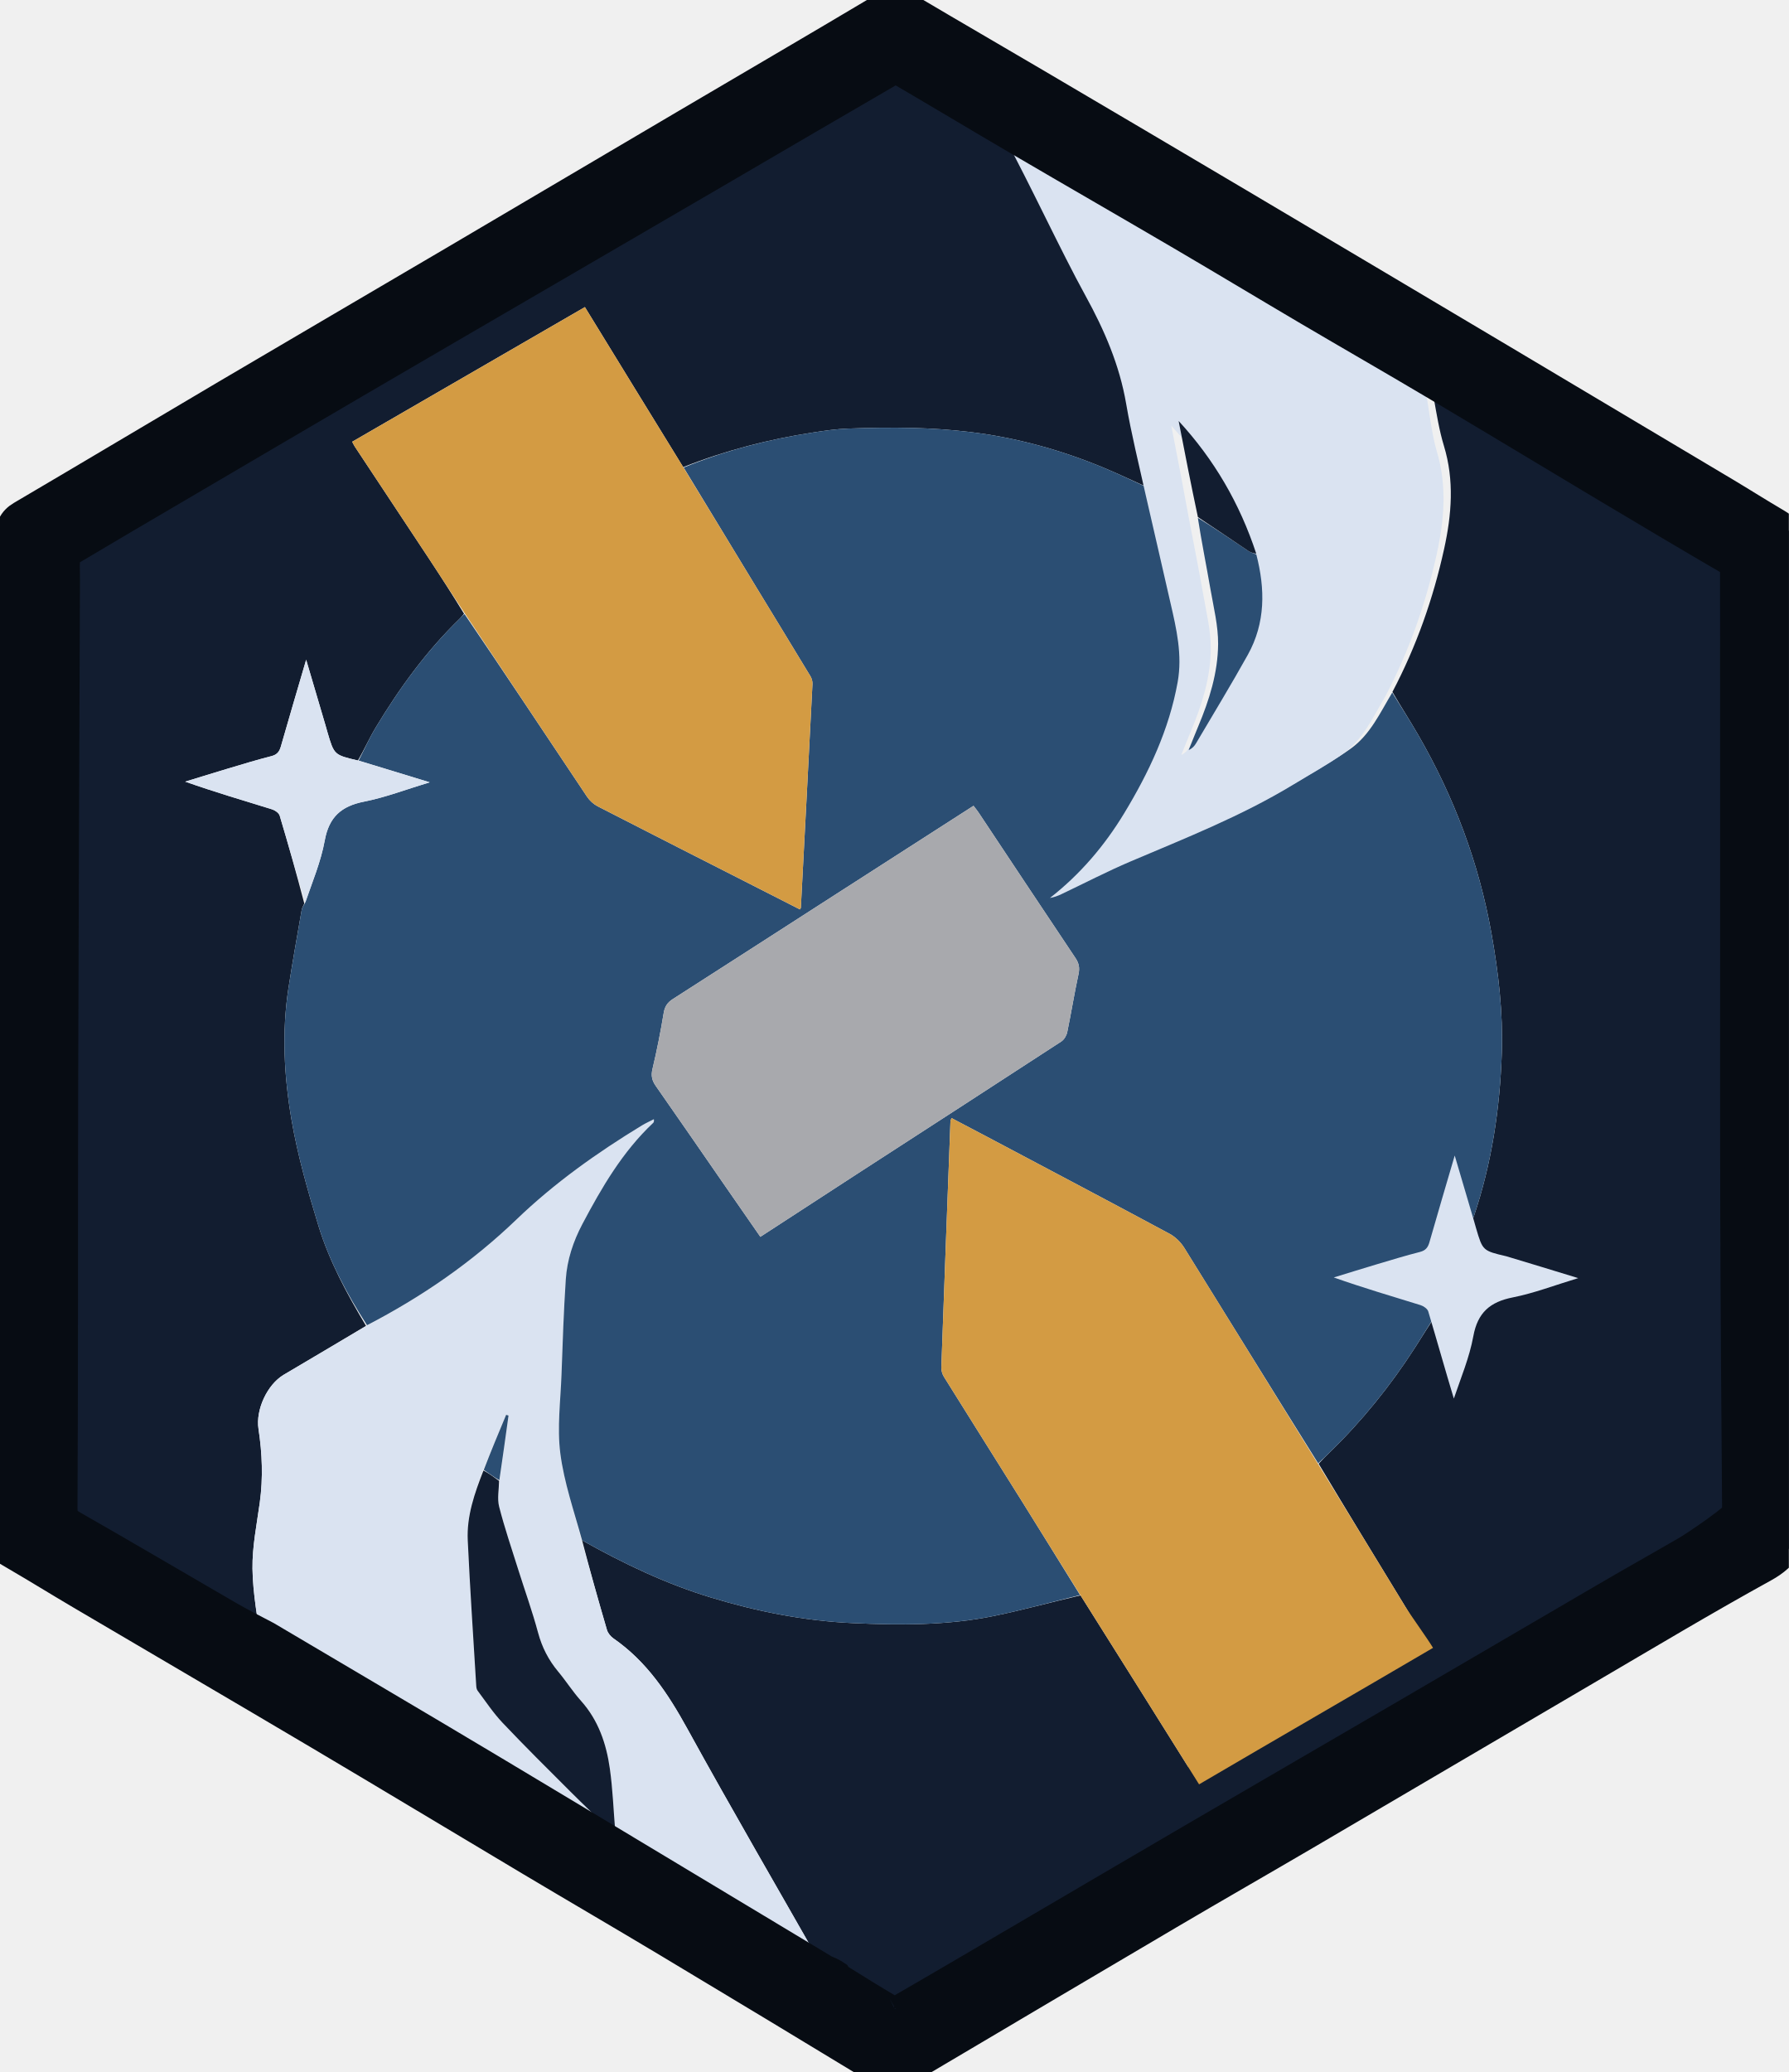
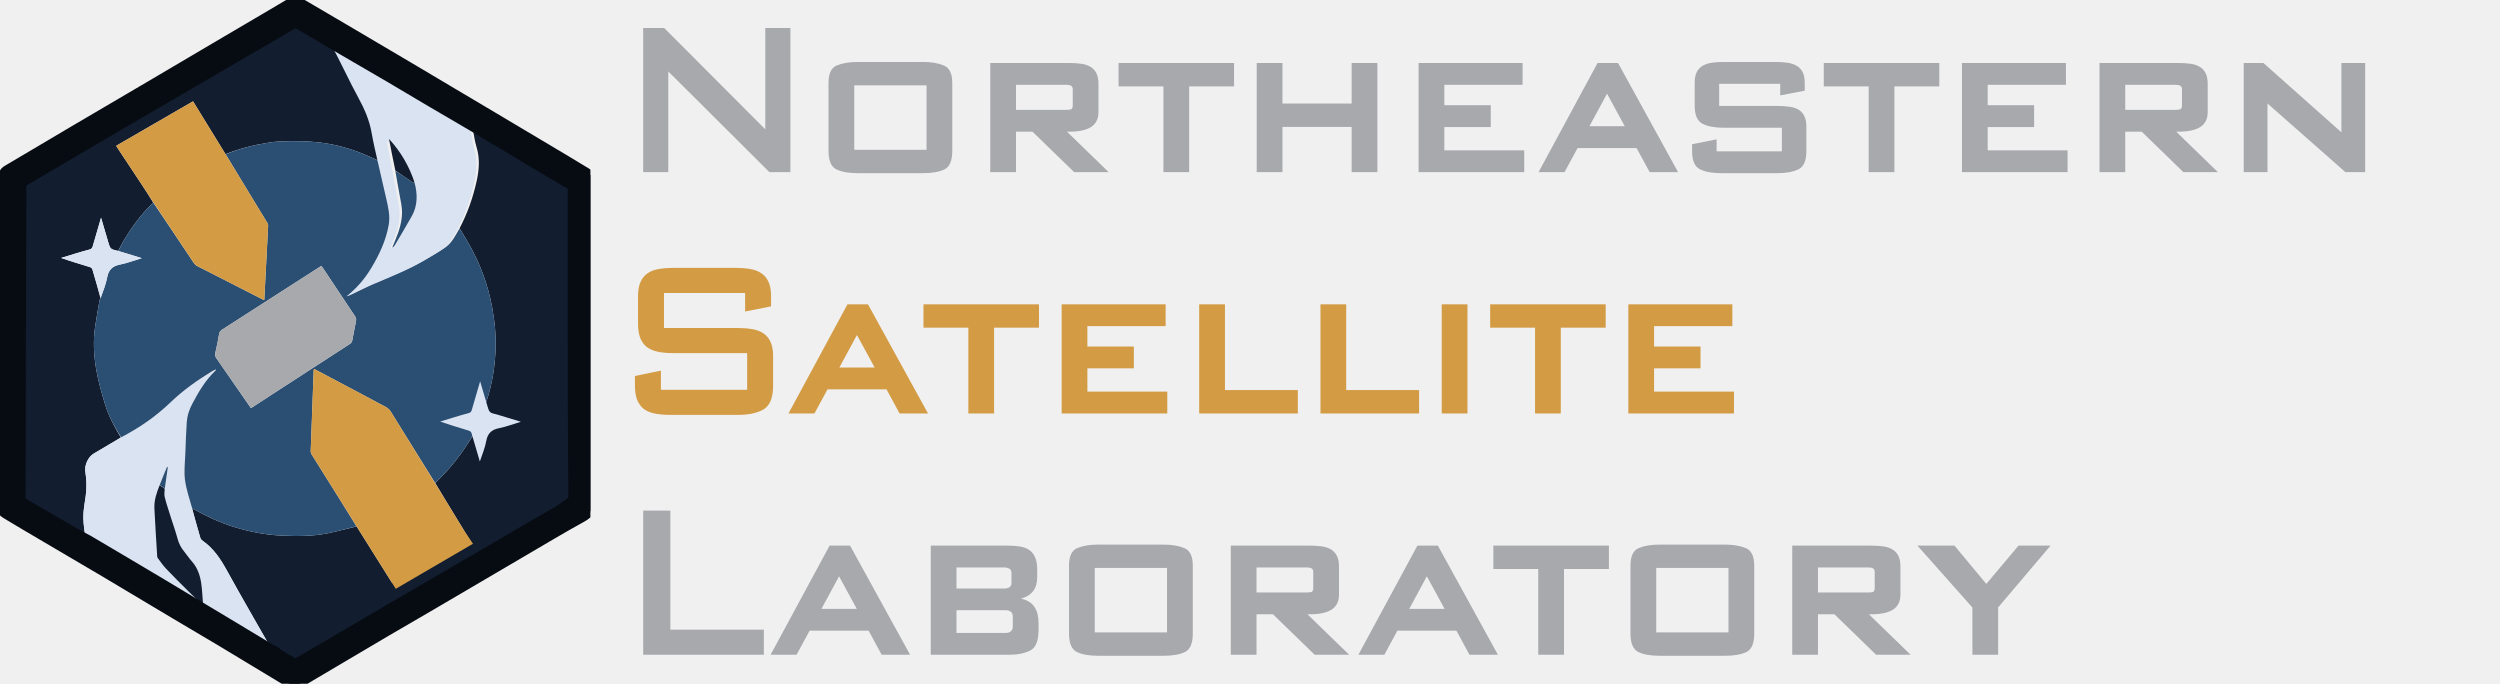
- <svg xmlns="http://www.w3.org/2000/svg" width="367" height="425" viewBox="0 0 367 425" fill="none">
-   <g clip-path="url(#clip0_36_12)">
+ <svg xmlns="http://www.w3.org/2000/svg" width="1554" height="425" viewBox="0 0 1554 425" fill="none">
+   <g clip-path="url(#clip0_36_11)">
    <path d="M53.496 337.215C50.909 335.815 48.287 334.476 45.742 333.002C35.201 326.899 24.715 320.7 14.132 314.67C11.896 313.396 10.882 312.11 10.897 309.297C11.054 280.6 10.97 251.902 11.036 223.204C11.117 188.437 11.278 153.671 11.404 118.904C11.411 117.093 11.31 115.274 11.468 113.477C11.522 112.863 12.085 112.085 12.638 111.756C20.662 106.975 28.723 102.255 36.778 97.526C48.479 90.656 60.173 83.776 71.888 76.929C85.183 69.157 98.497 61.417 111.804 53.665C123.255 46.993 134.713 40.333 146.16 33.653C158.37 26.528 170.564 19.376 182.798 12.292C183.303 11.999 184.286 12.029 184.801 12.33C193.246 17.264 201.632 22.3 210.072 27.243C221.182 33.75 232.346 40.165 243.454 46.676C252.165 51.782 260.812 56.998 269.513 62.123C278.051 67.151 286.65 72.076 295.17 77.136C307.052 84.193 318.875 91.348 330.741 98.433C339.356 103.577 347.98 108.707 356.652 113.755C357.855 114.455 357.885 115.32 357.885 116.422C357.883 138.974 357.894 161.527 357.9 184.08C357.906 205.366 357.864 226.652 357.927 247.938C357.99 268.957 358.142 289.977 358.313 310.996C358.325 312.446 357.909 313.257 356.645 313.988C347.19 319.446 337.781 324.985 328.355 330.494C315.496 338.01 302.641 345.531 289.774 353.033C275.598 361.299 261.403 369.531 247.231 377.804C234.75 385.089 222.291 392.412 209.822 399.717C201.545 404.566 193.28 409.434 184.968 414.222C184.305 414.604 183.109 414.785 182.516 414.443C178.431 412.084 174.439 409.563 170.425 407.081C170.282 406.992 170.224 406.765 170.083 406.341C169.749 405.458 169.499 404.812 169.16 404.216C159.759 387.685 150.186 371.25 141.017 354.591C137.064 347.409 132.69 340.797 125.86 336.068C125.28 335.667 124.718 334.984 124.523 334.322C122.727 328.198 121.014 322.049 119.418 315.943C127.984 320.756 136.682 324.9 145.982 327.715C155.432 330.575 165.081 332.471 174.92 332.924C184.626 333.371 194.385 333.421 203.975 331.445C209.888 330.227 215.719 328.608 221.681 327.237C229.108 339.011 236.442 350.716 243.821 362.493C259.765 353.138 275.534 343.886 291.338 334.612C290.222 332.744 289.263 331.112 288.277 329.496C282.351 319.783 276.418 310.073 270.525 300.23C271.32 299.357 272.076 298.614 272.836 297.874C279.473 291.416 285.251 284.255 290.267 276.475C291.832 274.048 293.33 271.577 294.921 269.259C296.128 273.258 297.272 277.125 298.533 281.388C299.947 276.597 301.282 272.192 302.529 267.761C302.839 266.66 303.4 266.13 304.495 265.824C308.715 264.645 312.908 263.368 317.667 261.963C314.384 260.959 311.689 259.697 308.886 259.371C303.679 258.766 301.667 255.684 301.353 250.945C301.791 250.471 302.186 250.048 302.355 249.549C306.044 238.642 307.739 227.372 308.111 215.911C308.377 207.691 307.435 199.55 305.987 191.442C303.401 176.968 298.305 163.458 290.975 150.765C289.272 147.816 287.416 144.956 285.669 141.925C290.592 132.568 294.022 122.824 296.267 112.628C297.826 105.544 298.391 98.543 296.234 91.452C295.28 88.317 294.761 85.042 294.176 81.807C293.952 80.569 293.43 79.83 292.334 79.2C281.151 72.772 270.001 66.284 258.84 59.816C242.984 50.627 227.128 41.438 211.265 32.26C210.427 31.775 209.531 31.39 208.501 30.879C213.848 40.694 219.01 50.232 224.234 59.736C228.06 66.698 231.177 73.88 232.536 81.803C233.605 88.029 235.133 94.176 236.319 100.351C232.963 98.882 229.782 97.334 226.522 95.975C217.634 92.269 208.414 89.729 198.847 88.591C195.038 88.139 191.193 87.881 187.358 87.784C182.895 87.671 178.422 87.749 173.959 87.908C171.578 87.992 169.198 88.344 166.837 88.706C157.711 90.105 148.818 92.392 140.168 95.813C133.405 84.848 126.734 73.97 119.999 62.989C104.013 72.238 88.162 81.408 72.254 90.611C72.486 91.045 72.612 91.331 72.781 91.588C77.879 99.292 82.99 106.987 88.077 114.698C90.511 118.39 92.9 122.112 95.203 125.89C94.859 126.253 94.65 126.576 94.38 126.836C87.546 133.451 81.998 141.071 77.105 149.184C75.786 151.37 74.747 153.726 73.43 155.99C68.553 154.845 68.553 154.845 67.193 150.226C67.05 149.74 66.92 149.251 66.777 148.765C65.502 144.443 64.227 140.121 62.811 135.321C60.974 141.596 59.267 147.35 57.619 153.121C57.312 154.196 56.826 154.802 55.679 155.095C52.742 155.843 49.839 156.73 46.933 157.596C43.948 158.486 40.975 159.416 37.996 160.328C43.982 162.441 49.91 164.187 55.815 166.011C56.427 166.2 57.218 166.755 57.382 167.303C59.161 173.242 60.83 179.213 62.429 185.315C62.176 185.867 61.956 186.267 61.883 186.693C60.963 192.026 59.996 197.352 59.175 202.701C57.792 211.711 58.276 220.762 59.8 229.647C61.062 237.007 63.14 244.261 65.329 251.418C67.553 258.688 71.166 265.385 75.094 271.954C69.415 275.367 63.804 278.663 58.208 281.984C54.814 283.997 52.431 289.165 53.03 293.08C53.8 298.11 53.993 303.143 53.295 308.21C52.674 312.717 51.737 317.252 51.799 321.764C51.869 326.921 52.889 332.065 53.496 337.215Z" fill="#121D30" />
    <path d="M119.276 315.908C121.014 322.049 122.727 328.198 124.524 334.322C124.718 334.984 125.28 335.667 125.86 336.068C132.69 340.797 137.064 347.409 141.017 354.591C150.186 371.25 159.759 387.685 169.16 404.216C169.499 404.812 169.749 405.458 170.027 406.221C169.391 406.125 168.713 405.979 168.151 405.641C145.291 391.918 122.464 378.141 99.584 364.454C84.343 355.336 69.027 346.344 53.62 337.255C52.889 332.065 51.869 326.921 51.799 321.764C51.737 317.252 52.675 312.717 53.295 308.21C53.993 303.143 53.8 298.11 53.03 293.08C52.431 289.165 54.814 283.997 58.208 281.984C63.804 278.663 69.415 275.367 75.226 271.931C86.584 265.973 96.855 258.887 105.943 250.151C113.738 242.658 122.48 236.449 131.682 230.85C132.472 230.369 133.326 229.992 134.149 229.567C134.202 230.018 134.13 230.203 134 230.325C127.726 236.228 123.465 243.541 119.489 251.058C117.599 254.631 116.341 258.423 116.076 262.433C115.647 268.936 115.43 275.453 115.197 281.967C115.004 287.342 114.278 292.802 114.951 298.075C115.722 304.105 117.778 309.971 119.276 315.908ZM99.004 301.729C97.341 306.325 95.732 310.98 95.962 315.932C96.425 325.853 97.098 335.765 97.697 345.679C97.719 346.049 97.764 346.488 97.971 346.764C99.642 348.987 101.186 351.338 103.087 353.347C107.609 358.124 112.285 362.756 116.94 367.405C119.73 370.194 122.597 372.906 125.43 375.652C125.688 375.549 125.946 375.446 126.203 375.343C125.858 371.158 125.702 366.946 125.118 362.795C124.396 357.663 122.764 352.847 119.185 348.857C117.501 346.978 116.136 344.816 114.517 342.874C112.542 340.505 111.2 337.902 110.39 334.889C109.21 330.498 107.659 326.207 106.294 321.865C104.954 317.602 103.507 313.365 102.401 309.041C101.978 307.387 102.37 305.525 102.508 303.465C103.115 299.095 103.722 294.725 104.328 290.355C104.166 290.304 104.004 290.252 103.842 290.201C102.27 293.959 100.698 297.717 99.004 301.729Z" fill="#DAE3F1" />
    <path d="M119.418 315.943C117.778 309.971 115.722 304.105 114.951 298.075C114.278 292.802 115.004 287.342 115.197 281.967C115.43 275.453 115.647 268.936 116.076 262.433C116.341 258.423 117.599 254.631 119.489 251.058C123.465 243.541 127.726 236.228 134 230.325C134.13 230.203 134.202 230.018 134.149 229.567C133.326 229.992 132.472 230.369 131.682 230.85C122.48 236.449 113.738 242.658 105.943 250.151C96.855 258.887 86.584 265.973 75.3 271.825C71.166 265.385 67.553 258.688 65.329 251.418C63.14 244.261 61.062 237.007 59.8 229.647C58.276 220.762 57.792 211.711 59.175 202.701C59.996 197.352 60.963 192.026 61.883 186.693C61.956 186.267 62.176 185.867 62.532 185.313C64.07 180.919 65.834 176.747 66.626 172.396C67.511 167.536 70.05 165.344 74.725 164.421C79.101 163.556 83.325 161.921 88.151 160.464C82.915 158.862 78.247 157.433 73.579 156.004C74.747 153.726 75.786 151.37 77.105 149.184C81.998 141.071 87.546 133.451 94.38 126.836C94.65 126.576 94.859 126.253 95.305 125.962C103.814 138.458 112.102 150.958 120.439 163.426C120.97 164.22 121.776 164.958 122.623 165.393C133.589 171.027 144.585 176.601 155.573 182.19C158.424 183.64 161.273 185.093 164.109 186.537C164.244 186.31 164.299 186.26 164.302 186.207C165.106 170.908 165.911 155.61 166.686 140.31C166.712 139.786 166.554 139.175 166.283 138.725C162.52 132.496 158.715 126.292 154.934 120.074C150.036 112.02 145.15 103.959 140.259 95.901C148.818 92.392 157.711 90.105 166.837 88.706C169.198 88.344 171.578 87.992 173.959 87.908C178.422 87.749 182.895 87.671 187.358 87.784C191.193 87.881 195.038 88.139 198.847 88.591C208.414 89.729 217.634 92.269 226.522 95.975C229.782 97.334 232.963 98.882 236.397 100.476C238.279 107.944 239.921 115.286 241.617 122.615C242.86 127.991 244.11 133.35 243.106 138.934C241.352 148.683 237.208 157.459 232.134 165.834C228.097 172.498 223.102 178.357 216.904 183.201C217.745 183.055 218.497 182.784 219.215 182.444C223.957 180.197 228.618 177.762 233.442 175.713C244.782 170.895 256.257 166.38 266.833 159.946C270.286 157.846 273.851 155.898 277.128 153.549C281.141 150.672 283.16 146.161 285.631 142.055C287.416 144.956 289.272 147.816 290.975 150.765C298.305 163.458 303.401 176.968 305.987 191.442C307.435 199.55 308.377 207.691 308.111 215.911C307.739 227.372 306.044 238.642 302.355 249.549C302.186 250.048 301.791 250.471 301.258 250.839C300.23 248.096 299.445 245.443 298.575 242.502C297.163 247.283 295.807 251.726 294.563 256.2C294.267 257.264 293.739 257.714 292.719 258.001C288.895 259.077 285.096 260.245 281.293 261.393C280.865 261.523 280.464 261.744 279.754 262.051C284.043 263.362 287.929 264.68 291.891 265.704C293.842 266.208 294.805 267.169 294.858 269.127C293.33 271.577 291.832 274.048 290.267 276.475C285.251 284.255 279.473 291.416 272.836 297.874C272.076 298.614 271.32 299.357 270.435 300.145C261.21 285.443 252.133 270.68 242.976 255.967C242.255 254.808 241.138 253.704 239.944 253.063C227.473 246.362 214.95 239.759 202.439 233.133C200.054 231.869 197.661 230.619 195.213 229.333C195.099 229.679 195 229.847 194.994 230.019C194.357 246.841 193.72 263.664 193.123 280.487C193.1 281.129 193.321 281.872 193.663 282.422C199.016 291.01 204.421 299.566 209.785 308.147C213.741 314.474 217.655 320.827 221.587 327.168C215.719 328.608 209.888 330.227 203.975 331.445C194.385 333.421 184.626 333.371 174.92 332.924C165.081 332.471 155.432 330.575 145.982 327.715C136.682 324.9 127.984 320.756 119.418 315.943ZM175.751 240.847C189.754 231.785 203.764 222.732 217.739 213.626C218.323 213.245 218.809 212.411 218.955 211.708C219.778 207.753 220.411 203.758 221.267 199.811C221.547 198.52 221.357 197.573 220.636 196.496C213.982 186.565 207.38 176.6 200.757 166.648C200.457 166.198 200.107 165.783 199.728 165.282C190.126 171.449 180.665 177.522 171.209 183.601C160.153 190.709 149.107 197.833 138.039 204.92C136.95 205.617 136.388 206.42 136.166 207.755C135.526 211.613 134.771 215.459 133.861 219.262C133.527 220.656 133.767 221.644 134.547 222.759C139.331 229.597 144.062 236.473 148.812 243.335C151.175 246.748 153.543 250.158 155.994 253.693C162.611 249.396 169.07 245.202 175.751 240.847Z" fill="#2B4E73" />
    <path d="M221.681 327.237C217.655 320.827 213.741 314.474 209.785 308.147C204.421 299.566 199.016 291.01 193.663 282.422C193.321 281.872 193.1 281.129 193.123 280.487C193.72 263.664 194.357 246.841 194.994 230.019C195 229.847 195.099 229.679 195.213 229.333C197.661 230.619 200.054 231.869 202.439 233.133C214.95 239.759 227.474 246.362 239.944 253.063C241.138 253.704 242.255 254.808 242.976 255.967C252.133 270.68 261.21 285.443 270.397 300.277C276.418 310.073 282.351 319.783 288.277 329.496C289.263 331.112 292.883 336.132 294 338C278.196 347.273 261.944 356.645 246 366C238.621 354.222 229.108 339.011 221.681 327.237Z" fill="#D39B43" />
    <path d="M140.168 95.813C145.15 103.959 150.036 112.02 154.934 120.074C158.715 126.292 162.52 132.496 166.283 138.725C166.554 139.175 166.712 139.786 166.686 140.31C165.911 155.61 165.106 170.908 164.302 186.207C164.299 186.26 164.244 186.31 164.109 186.537C161.273 185.093 158.424 183.64 155.573 182.19C144.585 176.601 133.589 171.027 122.623 165.393C121.776 164.958 120.97 164.22 120.439 163.426C112.102 150.958 103.814 138.458 95.412 125.893C92.9 122.112 90.511 118.39 88.077 114.698C82.99 106.987 77.879 99.292 72.781 91.588C72.612 91.331 72.486 91.045 72.254 90.611C88.162 81.408 104.013 72.238 119.999 62.989C126.734 73.97 133.405 84.848 140.168 95.813Z" fill="#D39B43" />
    <path d="M284.17 142.912C281.66 147.148 279.641 151.659 275.628 154.536C272.351 156.885 268.786 158.833 265.333 160.933C254.757 167.366 243.282 171.881 231.942 176.699C227.118 178.749 222.457 181.184 217.715 183.43C216.997 183.771 216.245 184.041 215.404 184.187C221.602 179.344 226.597 173.484 230.634 166.821C235.708 158.445 239.852 149.669 241.606 139.92C242.61 134.336 241.36 128.977 240.117 123.601C238.421 116.272 236.779 108.93 235.036 101.469C233.633 95.163 232.105 89.016 231.036 82.79C229.677 74.867 226.56 67.685 222.734 60.723C217.51 51.218 211.347 37.815 206 28C207.03 28.511 209.162 30.015 210 30.5C225.862 39.678 242.144 48.311 258 57.5C269.161 63.968 276.816 69.571 288 76C289.096 76.63 293 77 292.5 80.187C293.086 83.422 293.78 89.304 294.734 92.439C296.891 99.529 296.326 106.531 294.767 113.614C292.522 123.81 289.092 133.554 284.17 142.912ZM256.224 114.405C252.848 104.248 247.571 95.212 240.308 87.338C241.582 93.901 242.857 100.465 244.106 107.342C245.025 112.186 246.002 117.02 246.844 121.878C247.49 125.602 248.435 129.359 248.407 133.095C248.364 138.952 246.606 144.553 244.337 149.956C243.658 151.575 243.019 153.211 242.361 154.839C243.094 154.513 243.544 154.018 243.877 153.454C247.436 147.418 251.082 141.43 254.493 135.312C258.147 128.757 258.081 121.784 256.224 114.405Z" fill="#DAE3F1" />
    <path d="M73.43 155.99C78.247 157.433 82.915 158.862 88.151 160.464C83.325 161.921 79.101 163.556 74.725 164.421C70.05 165.344 67.511 167.536 66.626 172.396C65.835 176.747 64.07 180.919 62.632 185.173C60.83 179.213 59.161 173.242 57.382 167.303C57.218 166.755 56.427 166.2 55.815 166.011C49.91 164.187 43.982 162.441 37.996 160.328C40.975 159.416 43.948 158.486 46.933 157.596C49.839 156.73 52.742 155.843 55.679 155.095C56.826 154.802 57.312 154.196 57.619 153.121C59.267 147.35 60.974 141.596 62.811 135.321C64.227 140.121 65.502 144.443 66.777 148.765C66.92 149.251 67.05 149.74 67.193 150.226C68.553 154.845 68.553 154.845 73.43 155.99Z" fill="#DAE3F1" />
    <path d="M309.067 257.688C313.884 259.131 318.552 260.56 323.788 262.162C318.963 263.619 314.738 265.254 310.362 266.119C305.688 267.042 303.148 269.234 302.264 274.094C301.472 278.445 299.707 282.617 298.269 286.871C296.467 280.911 294.798 274.94 293.02 269.001C292.855 268.453 292.064 267.898 291.452 267.709C285.547 265.885 279.619 264.139 273.633 262.026C276.612 261.114 279.585 260.184 282.57 259.294C285.476 258.428 288.379 257.541 291.316 256.793C292.463 256.5 292.95 255.894 293.256 254.819C294.904 249.048 296.611 243.294 298.448 237.019C299.864 241.819 301.14 246.141 302.414 250.463C302.557 250.949 302.687 251.438 302.83 251.924C304.19 256.543 304.19 256.543 309.067 257.688Z" fill="#DAE3F1" />
    <path d="M102.39 303.758C102.37 305.525 101.978 307.387 102.401 309.041C103.507 313.365 104.954 317.602 106.294 321.865C107.659 326.207 109.21 330.498 110.39 334.889C111.2 337.902 112.542 340.505 114.517 342.874C116.137 344.816 117.501 346.978 119.185 348.857C122.764 352.847 124.396 357.663 125.118 362.795C125.702 366.946 125.858 371.158 126.203 375.343C125.946 375.446 125.688 375.549 125.43 375.652C122.597 372.906 119.73 370.194 116.94 367.405C112.285 362.755 107.609 358.124 103.087 353.347C101.186 351.338 99.642 348.987 97.971 346.764C97.764 346.488 97.719 346.049 97.697 345.679C97.098 335.764 96.425 325.853 95.962 315.932C95.732 310.98 97.341 306.325 99.189 301.62C100.38 302.26 101.385 303.009 102.39 303.758Z" fill="#121D30" />
    <path d="M102.449 303.611C101.385 303.009 100.38 302.26 99.251 301.493C100.698 297.717 102.27 293.959 103.842 290.201C104.004 290.252 104.166 290.304 104.328 290.355C103.722 294.725 103.115 299.095 102.449 303.611Z" fill="#2B4E73" />
    <path d="M175.639 240.927C169.07 245.202 162.611 249.396 155.994 253.693C153.543 250.158 151.175 246.748 148.812 243.335C144.062 236.473 139.331 229.597 134.547 222.759C133.767 221.644 133.527 220.656 133.861 219.262C134.771 215.459 135.526 211.613 136.166 207.755C136.388 206.42 136.95 205.617 138.039 204.92C149.107 197.832 160.153 190.709 171.209 183.601C180.665 177.522 190.126 171.449 199.728 165.282C200.107 165.783 200.457 166.198 200.757 166.648C207.38 176.6 213.982 186.565 220.636 196.496C221.357 197.573 221.547 198.519 221.267 199.811C220.411 203.758 219.778 207.753 218.955 211.708C218.809 212.411 218.323 213.245 217.739 213.626C203.764 222.732 189.754 231.784 175.639 240.927Z" fill="#A8A9AD" />
    <path d="M257.744 113.722C259.581 120.797 259.647 127.771 255.993 134.325C252.582 140.444 248.936 146.432 245.377 152.467C245.044 153.032 244.594 153.526 243.861 153.852C244.519 152.224 245.158 150.589 245.837 148.97C248.106 143.566 249.864 137.966 249.907 132.109C249.935 128.373 248.99 124.615 248.344 120.891C247.502 116.034 246.525 111.199 245.748 106.217C249.289 108.391 252.68 110.713 256.095 113C256.586 113.328 257.192 113.486 257.744 113.722Z" fill="#2B4E73" />
    <path d="M257.734 113.571C257.192 113.486 256.586 113.328 256.095 113C252.68 110.713 249.289 108.39 245.76 106.061C244.357 99.478 243.082 92.915 241.808 86.351C249.071 94.226 254.348 103.262 257.734 113.571Z" fill="#121D30" />
    <path d="M183.679 0.455C184.961 0.462 186.072 0.915 187.047 1.493C195.703 6.621 204.361 11.626 213.058 16.745C226.842 24.858 240.62 32.984 254.383 41.137C272.278 51.738 290.158 62.362 308.034 72.99C323.412 82.132 338.781 91.288 354.145 100.453C357.858 102.668 361.19 104.795 364.827 106.924C365.622 107.388 366.44 108.016 367.022 108.97C367.614 109.942 367.805 110.996 367.807 112.042C367.829 126.005 367.983 139.855 368.026 153.847C368.185 206.117 368.256 258.373 368.57 310.631C368.584 313.043 368.286 315.259 367.218 317.239C366.134 319.25 364.418 320.72 362.168 321.959C349.865 328.735 337.821 335.958 325.629 343.098C306.41 354.355 287.274 365.631 268.05 376.897C258.822 382.305 249.71 387.515 240.525 392.921C224.562 402.314 208.632 411.758 192.683 421.189C190.385 422.548 188.124 423.872 185.9 425.255C185.162 425.713 184.253 426.107 183.167 426.11C182.087 426.113 181.16 425.728 180.382 425.256C165.848 416.432 151.293 407.644 136.71 398.905C127.368 393.307 118.046 387.881 108.658 382.288C94.14 373.639 79.718 364.939 65.198 356.339C48.88 346.674 32.52 337.118 16.166 327.482C11.611 324.798 7.649 322.338 3.153 319.702L3.154 319.701C2.461 319.295 1.743 318.725 1.257 317.841C0.779 316.97 0.676 316.07 0.68 315.298C0.85 283.563 0.975 251.829 1.103 220.092C1.108 218.784 1.076 217.516 1.059 215.948V215.909C1.224 180.496 1.395 145.275 1.54 110.053C1.543 109.394 1.588 108.476 2.001 107.558C2.451 106.56 3.201 105.846 4.104 105.315C18.118 97.074 32.021 88.769 46.042 80.499C61.559 71.346 77.142 62.245 92.657 53.115C108.625 43.718 124.543 34.304 140.514 24.899C153.767 17.095 167.024 9.365 180.217 1.507C181.252 0.89 182.393 0.447 183.679 0.455ZM183.765 14.62C171.632 21.647 159.542 28.739 147.42 35.812C135.973 42.492 124.511 49.155 113.062 55.825C99.752 63.578 86.442 71.317 73.149 79.088C61.438 85.933 49.747 92.811 38.043 99.681C30.003 104.401 21.97 109.105 13.973 113.869C13.964 113.878 13.954 113.892 13.943 113.906C13.822 115.488 13.911 116.986 13.904 118.913C13.778 153.683 13.617 188.445 13.536 223.21C13.47 251.886 13.555 280.613 13.398 309.311C13.392 310.412 13.586 310.916 13.778 311.216C13.99 311.549 14.397 311.944 15.369 312.498C25.959 318.531 36.483 324.752 46.994 330.839C48.237 331.558 49.497 332.244 50.805 332.937L54.902 335.08L54.961 335.11L55.018 335.144C70.29 344.186 85.62 353.187 100.867 362.308C123.749 375.996 146.586 389.78 169.438 403.498C169.522 403.548 169.616 403.587 170.036 403.762C170.399 403.913 170.922 404.139 171.486 404.504L171.972 404.819L172.238 405.263C176.01 407.6 179.705 409.922 183.482 412.112C183.542 412.103 183.605 412.091 183.66 412.074C183.693 412.064 183.716 412.055 183.729 412.05C183.743 412.044 183.739 412.044 183.72 412.055C192.021 407.274 200.275 402.413 208.558 397.56C221.023 390.257 233.487 382.931 245.97 375.644C260.136 367.374 274.352 359.132 288.515 350.874C301.38 343.373 314.233 335.852 327.093 328.336C336.507 322.833 336.358 323.027 345.75 317.604C346.28 317.298 349.035 315.521 351.676 313.623C352.992 312.677 354.216 311.746 355.091 310.987C355.403 310.717 355.639 310.494 355.808 310.321C355.639 289.533 355.489 268.74 355.427 247.945C355.364 226.655 355.407 205.359 355.401 184.081C355.394 161.529 355.383 138.975 355.385 116.422C355.385 116.173 355.381 116.02 355.373 115.902C346.696 110.851 338.069 105.719 329.459 100.579C317.57 93.48 305.778 86.344 293.893 79.285C285.358 74.216 276.838 69.338 268.244 64.277C259.482 59.117 250.929 53.956 242.19 48.833C230.967 42.254 220.058 35.988 208.809 29.4C200.336 24.438 192.204 19.552 183.765 14.62Z" fill="#070C13" stroke="#070C13" stroke-width="5" />
  </g>
+   <path d="M399.8 107V17.4H412.856L475.704 80.376V17.4H491.32V107H478.264L415.416 44.408V107H399.8ZM515.005 51.512C515.005 45.709 516.712 42.104 520.125 40.696C523.581 39.245 527.912 38.52 533.117 38.52H573.693C578.898 38.52 583.229 39.245 586.685 40.696C590.184 42.147 591.933 45.752 591.933 51.512V93.88C591.933 99.939 590.29 103.757 587.005 105.336C583.72 106.872 579.282 107.64 573.693 107.64H533.117C527.528 107.64 523.112 106.851 519.869 105.272C516.626 103.651 515.005 99.853 515.005 93.88V51.512ZM531.005 53.048V93.112H575.933V53.048H531.005ZM615.55 107V39.16H664.638C667.241 39.16 669.651 39.309 671.87 39.608C674.089 39.864 676.009 40.461 677.63 41.4C679.251 42.296 680.51 43.597 681.406 45.304C682.345 47.011 682.814 49.315 682.814 52.216V69.688C682.814 73.827 681.299 76.899 678.27 78.904C675.241 80.867 670.697 81.848 664.638 81.848H663.23L689.15 107H667.71L641.79 81.848H631.55V107H615.55ZM631.55 68.28H663.038C664.275 68.28 665.214 68.152 665.854 67.896C666.494 67.597 666.814 66.765 666.814 65.4V55.544C666.814 54.477 666.494 53.752 665.854 53.368C665.214 52.941 664.275 52.728 663.038 52.728H631.55V68.28ZM723.184 107V53.688H695.28V39.16H767.088V53.688H739.184V107H723.184ZM781.175 107V39.16H797.175V64.376H840.183V39.16H856.183V107H840.183V78.904H797.175V107H781.175ZM881.8 107V39.16H946.44V52.728H897.8V65.4H926.664V78.968H897.8V93.432H947.464V107H881.8ZM956.375 107L993.047 39.16H1005.78L1043.1 107H1025.43L1017.3 92.024H980.631L972.503 107H956.375ZM987.991 78.456H1009.94L998.935 58.232L987.991 78.456ZM1051.81 89.656L1067.04 86.584V94.072H1107.61V79.416H1071.45C1065.91 79.416 1061.51 78.584 1058.27 76.92C1055.03 75.256 1053.41 71.459 1053.41 65.528V51.576C1053.41 48.717 1053.85 46.435 1054.75 44.728C1055.65 43.021 1056.88 41.72 1058.46 40.824C1060.08 39.885 1062 39.267 1064.22 38.968C1066.44 38.669 1068.85 38.52 1071.45 38.52H1103.65C1106.29 38.52 1108.72 38.669 1110.94 38.968C1113.16 39.267 1115.08 39.885 1116.7 40.824C1118.32 41.72 1119.58 43.021 1120.48 44.728C1121.37 46.435 1121.82 48.717 1121.82 51.576V56.376L1106.59 59.32V52.088H1068.64V65.848H1104.67C1107.31 65.848 1109.75 65.997 1111.97 66.296C1114.23 66.552 1116.15 67.128 1117.73 68.024C1119.35 68.92 1120.61 70.243 1121.5 71.992C1122.4 73.699 1122.85 76.003 1122.85 78.904V93.88C1122.85 99.811 1121.22 103.587 1117.98 105.208C1114.74 106.829 1110.32 107.64 1104.73 107.64H1069.85C1064.31 107.64 1059.91 106.829 1056.67 105.208C1053.43 103.587 1051.81 99.811 1051.81 93.88V89.656ZM1161.56 107V53.688H1133.66V39.16H1205.46V53.688H1177.56V107H1161.56ZM1219.55 107V39.16H1284.19V52.728H1235.55V65.4H1264.41V78.968H1235.55V93.432H1285.21V107H1219.55ZM1305.05 107V39.16H1354.14C1356.74 39.16 1359.15 39.309 1361.37 39.608C1363.59 39.864 1365.51 40.461 1367.13 41.4C1368.75 42.296 1370.01 43.597 1370.91 45.304C1371.84 47.011 1372.31 49.315 1372.31 52.216V69.688C1372.31 73.827 1370.8 76.899 1367.77 78.904C1364.74 80.867 1360.2 81.848 1354.14 81.848H1352.73L1378.65 107H1357.21L1331.29 81.848H1321.05V107H1305.05ZM1321.05 68.28H1352.54C1353.78 68.28 1354.71 68.152 1355.35 67.896C1355.99 67.597 1356.31 66.765 1356.31 65.4V55.544C1356.31 54.477 1355.99 53.752 1355.35 53.368C1354.71 52.941 1353.78 52.728 1352.54 52.728H1321.05V68.28ZM1394.68 107V39.16H1406.96L1455.41 82.232V39.16H1470.2V107H1457.91L1409.46 64.312V107H1394.68ZM399.8 407V317.4H416.696V391.384H474.808V407H399.8ZM479 407L515.672 339.16H528.408L565.72 407H548.056L539.928 392.024H503.256L495.128 407H479ZM510.616 378.456H532.568L521.56 358.232L510.616 378.456ZM578.55 407V339.16H626.55C629.153 339.16 631.563 339.331 633.782 339.672C636.001 339.971 637.921 340.653 639.542 341.72C641.163 342.744 642.422 344.237 643.318 346.2C644.257 348.163 644.726 350.808 644.726 354.136V358.744C644.726 362.285 643.894 365.165 642.23 367.384C640.609 369.56 638.091 371.139 634.678 372.12C638.518 372.973 641.291 374.68 642.998 377.24C644.705 379.757 645.558 383.128 645.558 387.352V391.512C645.558 398.339 643.83 402.627 640.374 404.376C636.918 406.125 632.587 407 627.382 407H578.55ZM594.55 393.432H625.206C626.529 393.432 627.574 393.091 628.342 392.408C629.153 391.725 629.558 390.765 629.558 389.528V383.128C629.558 381.891 629.153 380.952 628.342 380.312C627.531 379.629 626.486 379.288 625.206 379.288H594.55V393.432ZM594.55 365.848H624.31C625.59 365.848 626.635 365.571 627.446 365.016C628.299 364.461 628.726 363.608 628.726 362.456V356.056C628.726 354.904 628.299 354.072 627.446 353.56C626.635 353.005 625.59 352.728 624.31 352.728H594.55V365.848ZM664.505 351.512C664.505 345.709 666.212 342.104 669.625 340.696C673.081 339.245 677.412 338.52 682.617 338.52H723.193C728.398 338.52 732.729 339.245 736.185 340.696C739.684 342.147 741.433 345.752 741.433 351.512V393.88C741.433 399.939 739.79 403.757 736.505 405.336C733.22 406.872 728.782 407.64 723.193 407.64H682.617C677.028 407.64 672.612 406.851 669.369 405.272C666.126 403.651 664.505 399.853 664.505 393.88V351.512ZM680.505 353.048V393.112H725.433V353.048H680.505ZM765.05 407V339.16H814.138C816.741 339.16 819.151 339.309 821.37 339.608C823.589 339.864 825.509 340.461 827.13 341.4C828.751 342.296 830.01 343.597 830.906 345.304C831.845 347.011 832.314 349.315 832.314 352.216V369.688C832.314 373.827 830.799 376.899 827.77 378.904C824.741 380.867 820.197 381.848 814.138 381.848H812.73L838.65 407H817.21L791.29 381.848H781.05V407H765.05ZM781.05 368.28H812.538C813.775 368.28 814.714 368.152 815.354 367.896C815.994 367.597 816.314 366.765 816.314 365.4V355.544C816.314 354.477 815.994 353.752 815.354 353.368C814.714 352.941 813.775 352.728 812.538 352.728H781.05V368.28ZM844.375 407L881.047 339.16H893.783L931.095 407H913.431L905.303 392.024H868.631L860.503 407H844.375ZM875.991 378.456H897.943L886.935 358.232L875.991 378.456ZM956.184 407V353.688H928.28V339.16H1000.09V353.688H972.184V407H956.184ZM1013.51 351.512C1013.51 345.709 1015.21 342.104 1018.62 340.696C1022.08 339.245 1026.41 338.52 1031.62 338.52H1072.19C1077.4 338.52 1081.73 339.245 1085.19 340.696C1088.68 342.147 1090.43 345.752 1090.43 351.512V393.88C1090.43 399.939 1088.79 403.757 1085.51 405.336C1082.22 406.872 1077.78 407.64 1072.19 407.64H1031.62C1026.03 407.64 1021.61 406.851 1018.37 405.272C1015.13 403.651 1013.51 399.853 1013.51 393.88V351.512ZM1029.51 353.048V393.112H1074.43V353.048H1029.51ZM1114.05 407V339.16H1163.14C1165.74 339.16 1168.15 339.309 1170.37 339.608C1172.59 339.864 1174.51 340.461 1176.13 341.4C1177.75 342.296 1179.01 343.597 1179.91 345.304C1180.84 347.011 1181.31 349.315 1181.31 352.216V369.688C1181.31 373.827 1179.8 376.899 1176.77 378.904C1173.74 380.867 1169.2 381.848 1163.14 381.848H1161.73L1187.65 407H1166.21L1140.29 381.848H1130.05V407H1114.05ZM1130.05 368.28H1161.54C1162.78 368.28 1163.71 368.152 1164.35 367.896C1164.99 367.597 1165.31 366.765 1165.31 365.4V355.544C1165.31 354.477 1164.99 353.752 1164.35 353.368C1163.71 352.941 1162.78 352.728 1161.54 352.728H1130.05V368.28ZM1226.05 407V377.624L1191.88 339.16H1214.92L1234.69 362.968L1254.72 339.16H1274.63L1242.05 377.56V407H1226.05Z" fill="#A8A9AD" />
+   <path d="M394.68 233.704L410.808 230.376V242.28H464.44V219.496H418.488C415.117 219.496 412.067 219.24 409.336 218.728C406.648 218.216 404.344 217.299 402.424 215.976C400.547 214.611 399.096 212.733 398.072 210.344C397.091 207.912 396.6 204.819 396.6 201.064V184.04C396.6 180.371 397.133 177.405 398.2 175.144C399.267 172.84 400.76 171.048 402.68 169.768C404.6 168.488 406.904 167.635 409.592 167.208C412.28 166.739 415.245 166.504 418.488 166.504H457.272C460.557 166.504 463.544 166.739 466.232 167.208C468.92 167.635 471.224 168.488 473.144 169.768C475.107 171.048 476.621 172.84 477.688 175.144C478.755 177.405 479.288 180.371 479.288 184.04V190.44L463.16 193.64V182.12H412.728V203.88H458.552C461.837 203.88 464.824 204.115 467.512 204.584C470.2 205.011 472.504 205.864 474.424 207.144C476.387 208.424 477.901 210.216 478.968 212.52C480.035 214.781 480.568 217.747 480.568 221.416V239.592C480.568 247.144 478.605 252.093 474.68 254.44C470.797 256.744 465.421 257.896 458.552 257.896H416.568C413.197 257.896 410.147 257.64 407.416 257.128C404.728 256.659 402.424 255.763 400.504 254.44C398.627 253.075 397.176 251.197 396.152 248.808C395.171 246.419 394.68 243.347 394.68 239.592V233.704ZM490.125 257L526.797 189.16H539.533L576.845 257H559.181L551.053 242.024H514.381L506.253 257H490.125ZM521.741 228.456H543.693L532.685 208.232L521.741 228.456ZM601.934 257V203.688H574.03V189.16H645.838V203.688H617.934V257H601.934ZM659.925 257V189.16H724.565V202.728H675.925V215.4H704.789V228.968H675.925V243.432H725.589V257H659.925ZM745.425 257V189.16H761.425V242.472H806.737V257H745.425ZM820.8 257V189.16H836.8V242.472H882.112V257H820.8ZM896.175 257V189.16H912.175V257H896.175ZM954.184 257V203.688H926.28V189.16H998.088V203.688H970.184V257H954.184ZM1012.18 257V189.16H1076.82V202.728H1028.18V215.4H1057.04V228.968H1028.18V243.432H1077.84V257H1012.18Z" fill="#D39B43" />
  <defs>
-     <clipPath id="clip0_36_12">
+     <clipPath id="clip0_36_11">
      <rect width="367" height="425" fill="white" />
    </clipPath>
  </defs>
</svg>
